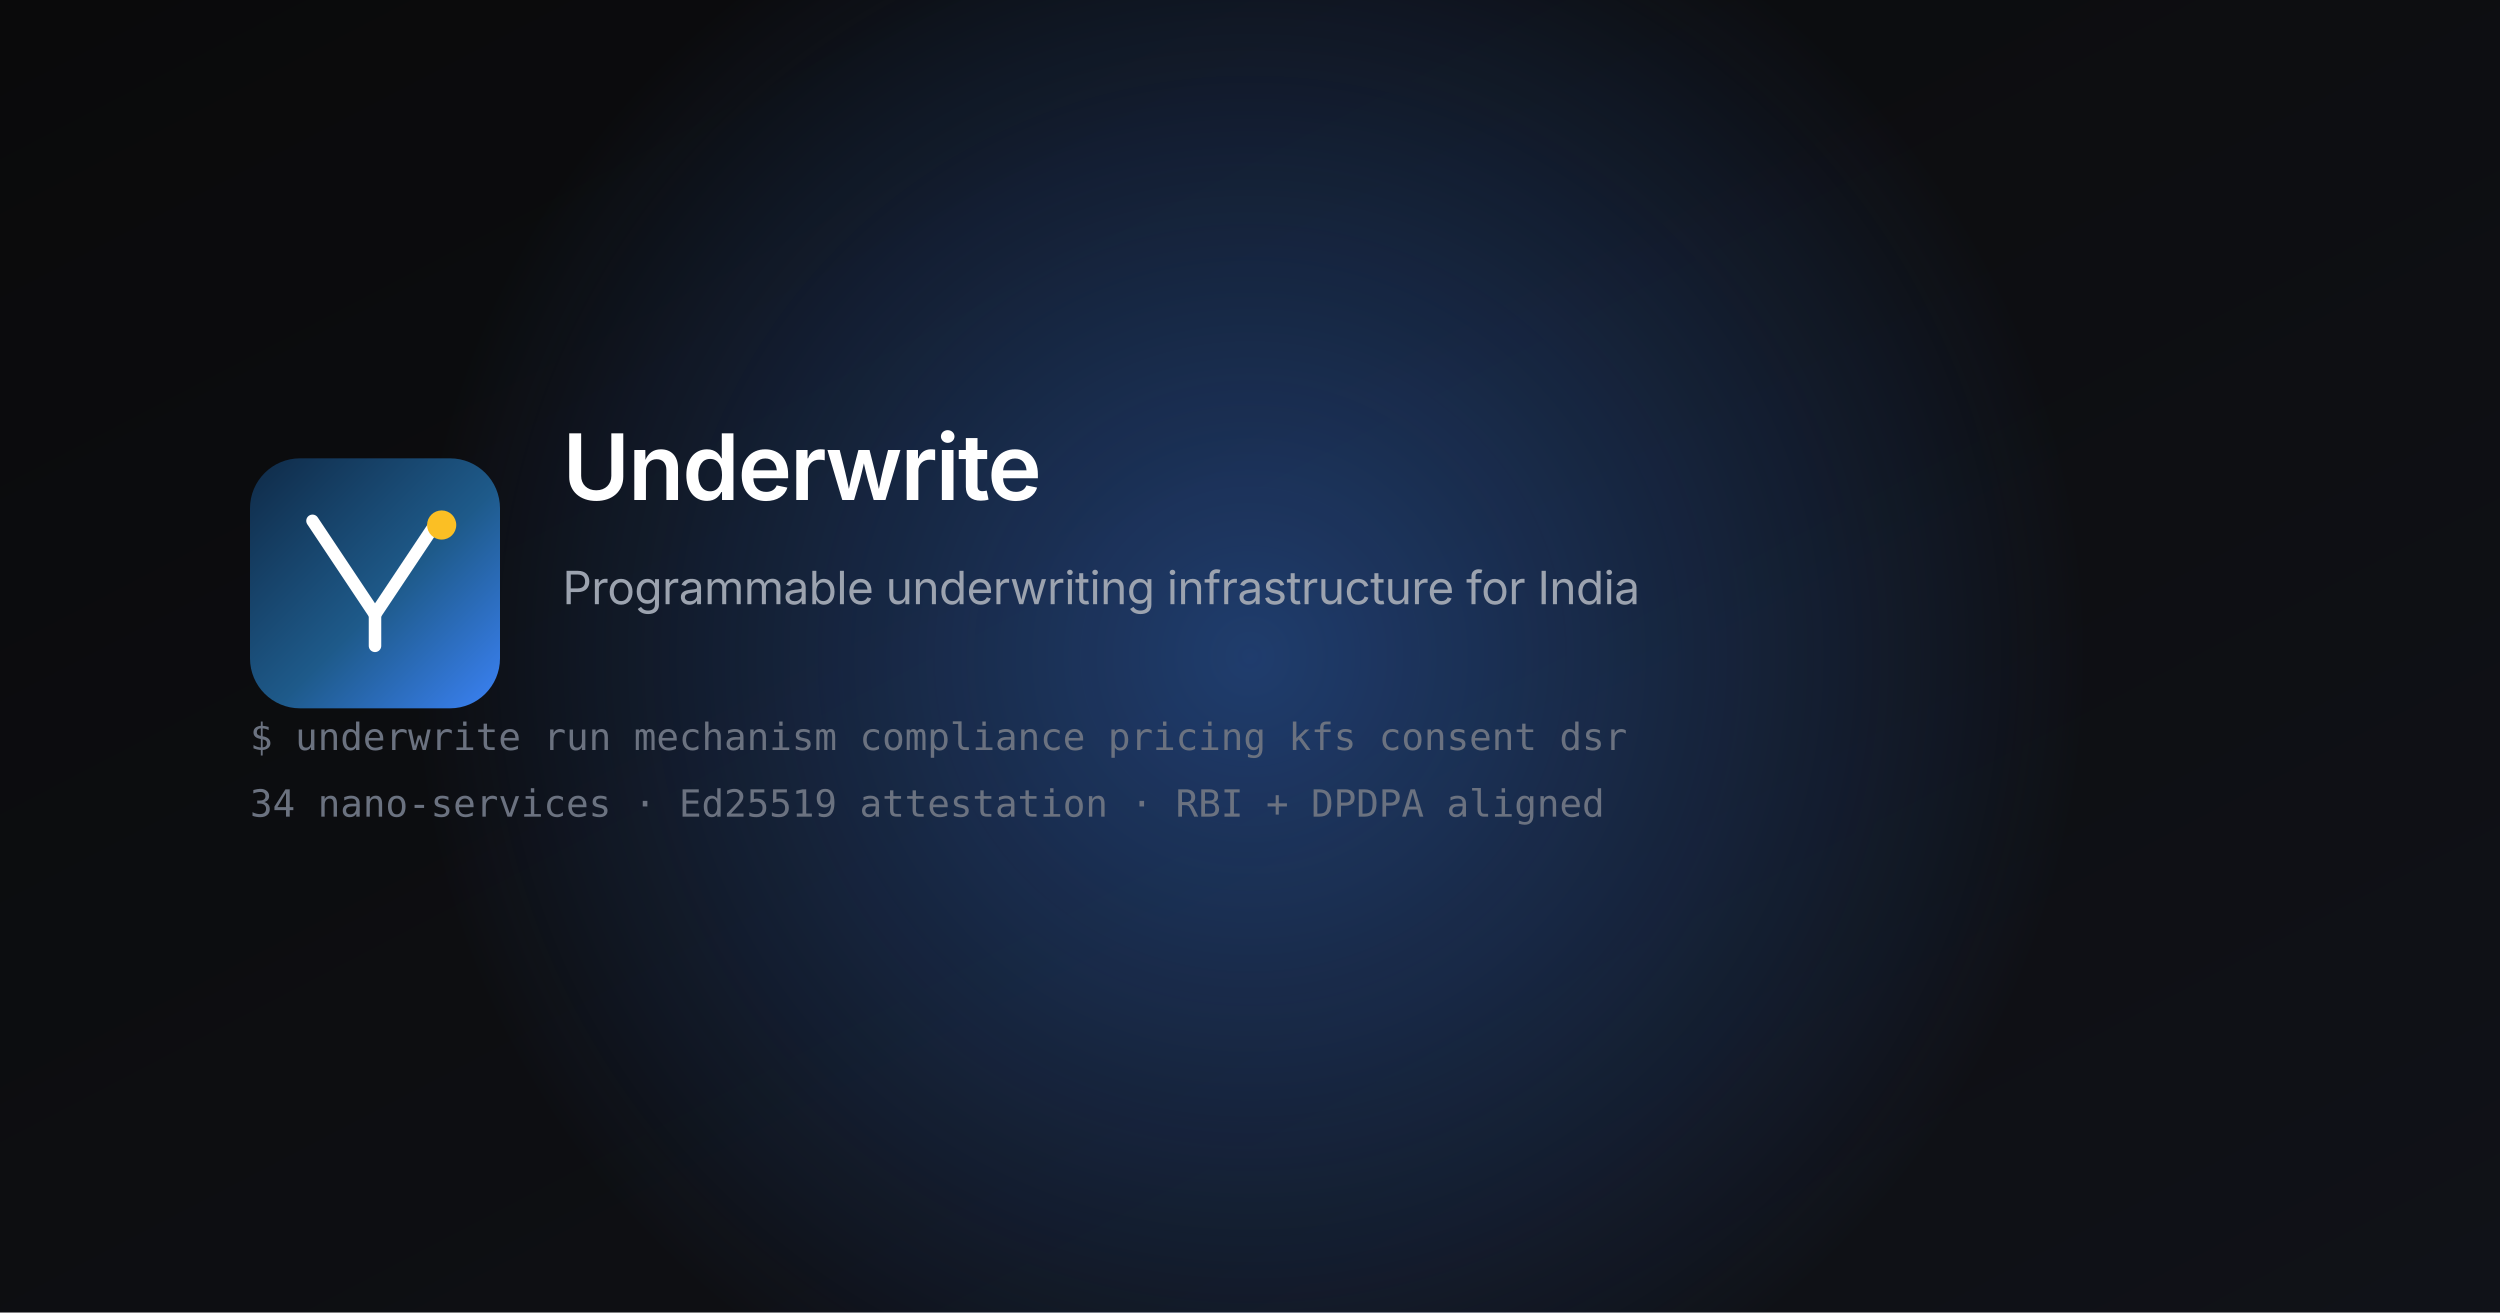
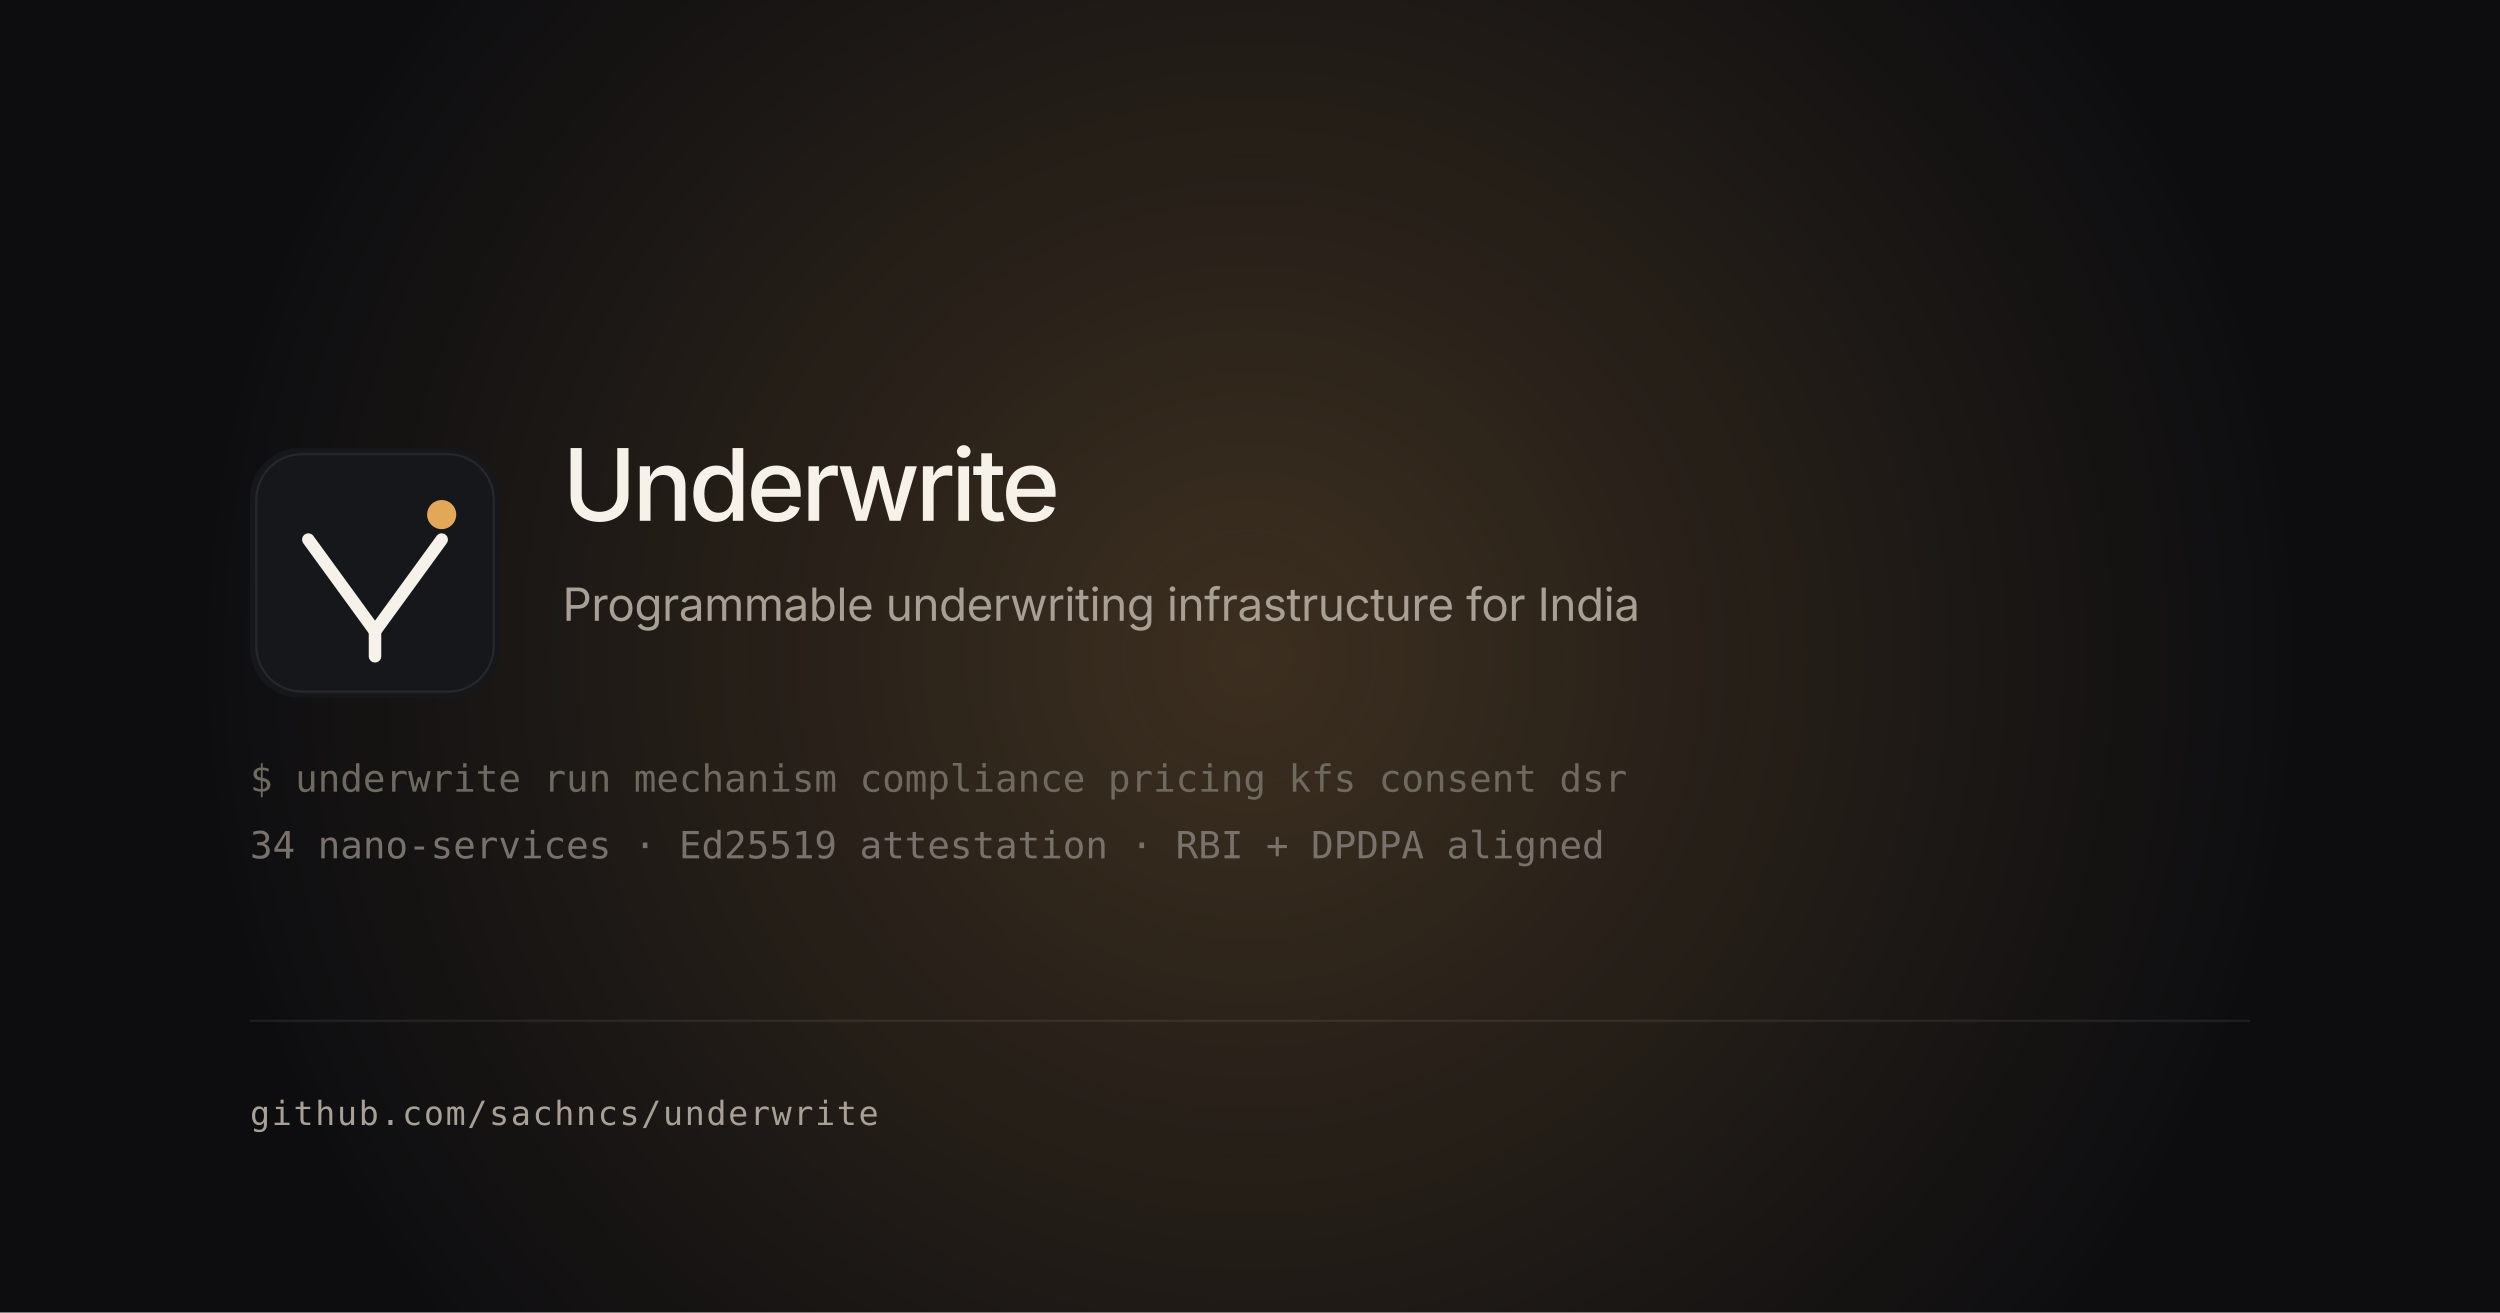
<svg xmlns="http://www.w3.org/2000/svg" viewBox="0 0 1200 630" width="1200" height="630">
  <defs>
-     <linearGradient id="bg" x1="0%" y1="0%" x2="100%" y2="100%">
-       <stop offset="0%" stop-color="#0a0a0b" />
-       <stop offset="100%" stop-color="#101218" />
-     </linearGradient>
-     <linearGradient id="uwGrad" x1="0%" y1="0%" x2="100%" y2="100%">
-       <stop offset="0%" stop-color="#0F2A47" />
-       <stop offset="55%" stop-color="#1E5A8A" />
-       <stop offset="100%" stop-color="#3B82F6" />
-     </linearGradient>
    <radialGradient id="glow" cx="50%" cy="50%" r="50%">
-       <stop offset="0%" stop-color="#3B82F6" stop-opacity="0.4" />
-       <stop offset="100%" stop-color="#3B82F6" stop-opacity="0" />
+       <stop offset="0%" stop-color="#e3a857" stop-opacity="0.22" />
+       <stop offset="100%" stop-color="#e3a857" stop-opacity="0" />
    </radialGradient>
  </defs>
-   <rect width="1200" height="630" fill="url(#bg)" />
-   <circle cx="600" cy="315" r="400" fill="url(#glow)" />
-   <g transform="translate(120 220)">
-     <rect width="120" height="120" rx="24" fill="url(#uwGrad)" />
-     <g fill="none" stroke="#FFFFFF" stroke-width="6" stroke-linecap="round" stroke-linejoin="round">
-       <path d="M 30 30 L 60 75 L 90 30" />
-       <line x1="60" y1="75" x2="60" y2="90" />
+   <rect width="1200" height="630" fill="#0d0d10" />
+   <circle cx="600" cy="315" r="500" fill="url(#glow)" />
+   <g transform="translate(120 215)">
+     <rect width="120" height="120" rx="24" fill="#16171b" />
+     <rect x="3" y="3" width="114" height="114" rx="22" fill="none" stroke="rgba(246,242,233,0.08)" stroke-width="1" />
+     <g fill="none" stroke="#f6f2e9" stroke-width="6" stroke-linecap="round" stroke-linejoin="round" transform="translate(60 64)">
+       <path d="M -32 -20 L 0 24 L 32 -20" />
+       <line x1="0" y1="24" x2="0" y2="36" />
    </g>
-     <circle cx="92" cy="32" r="7" fill="#FBBF24" />
+     <circle cx="92" cy="32" r="7" fill="#e3a857" />
  </g>
-   <g transform="translate(270 240)" font-family="Inter, system-ui, sans-serif" fill="#FFFFFF">
-     <text x="0" y="0" font-size="44" font-weight="600" letter-spacing="-0.02em">Underwrite</text>
-     <text x="0" y="50" font-size="22" font-weight="400" fill="#9ca3af" letter-spacing="-0.01em">
+   <g transform="translate(270 250)" font-family="Inter, system-ui, sans-serif" fill="#f6f2e9">
+     <text x="0" y="0" font-size="48" font-weight="500" letter-spacing="-0.04em">Underwrite</text>
+     <text x="0" y="48" font-size="22" font-weight="400" fill="#a8a094" letter-spacing="-0.01em">
      Programmable underwriting infrastructure for India
    </text>
  </g>
-   <g transform="translate(120 360)" font-family="JetBrains Mono, monospace" fill="#6b7280" font-size="18">
+   <g transform="translate(120 380)" font-family="JetBrains Mono, monospace" fill="#6e6a60" font-size="18">
    <text x="0" y="0">$ underwrite run mechanism compliance pricing kfs consent dsr</text>
-     <text x="0" y="32">34 nano-services · Ed25519 attestation · RBI + DPDPA aligned</text>
+     <text x="0" y="32" fill="#78716c">34 nano-services · Ed25519 attestation · RBI + DPDPA aligned</text>
+   </g>
+   <line x1="120" y1="490" x2="1080" y2="490" stroke="rgba(246,242,233,0.08)" stroke-width="1" />
+   <g transform="translate(120 540)" font-family="JetBrains Mono, monospace" fill="#a8a094" font-size="16" letter-spacing="0.05em">
+     <text x="0" y="0">github.com/sachncs/underwrite</text>
  </g>
</svg>
